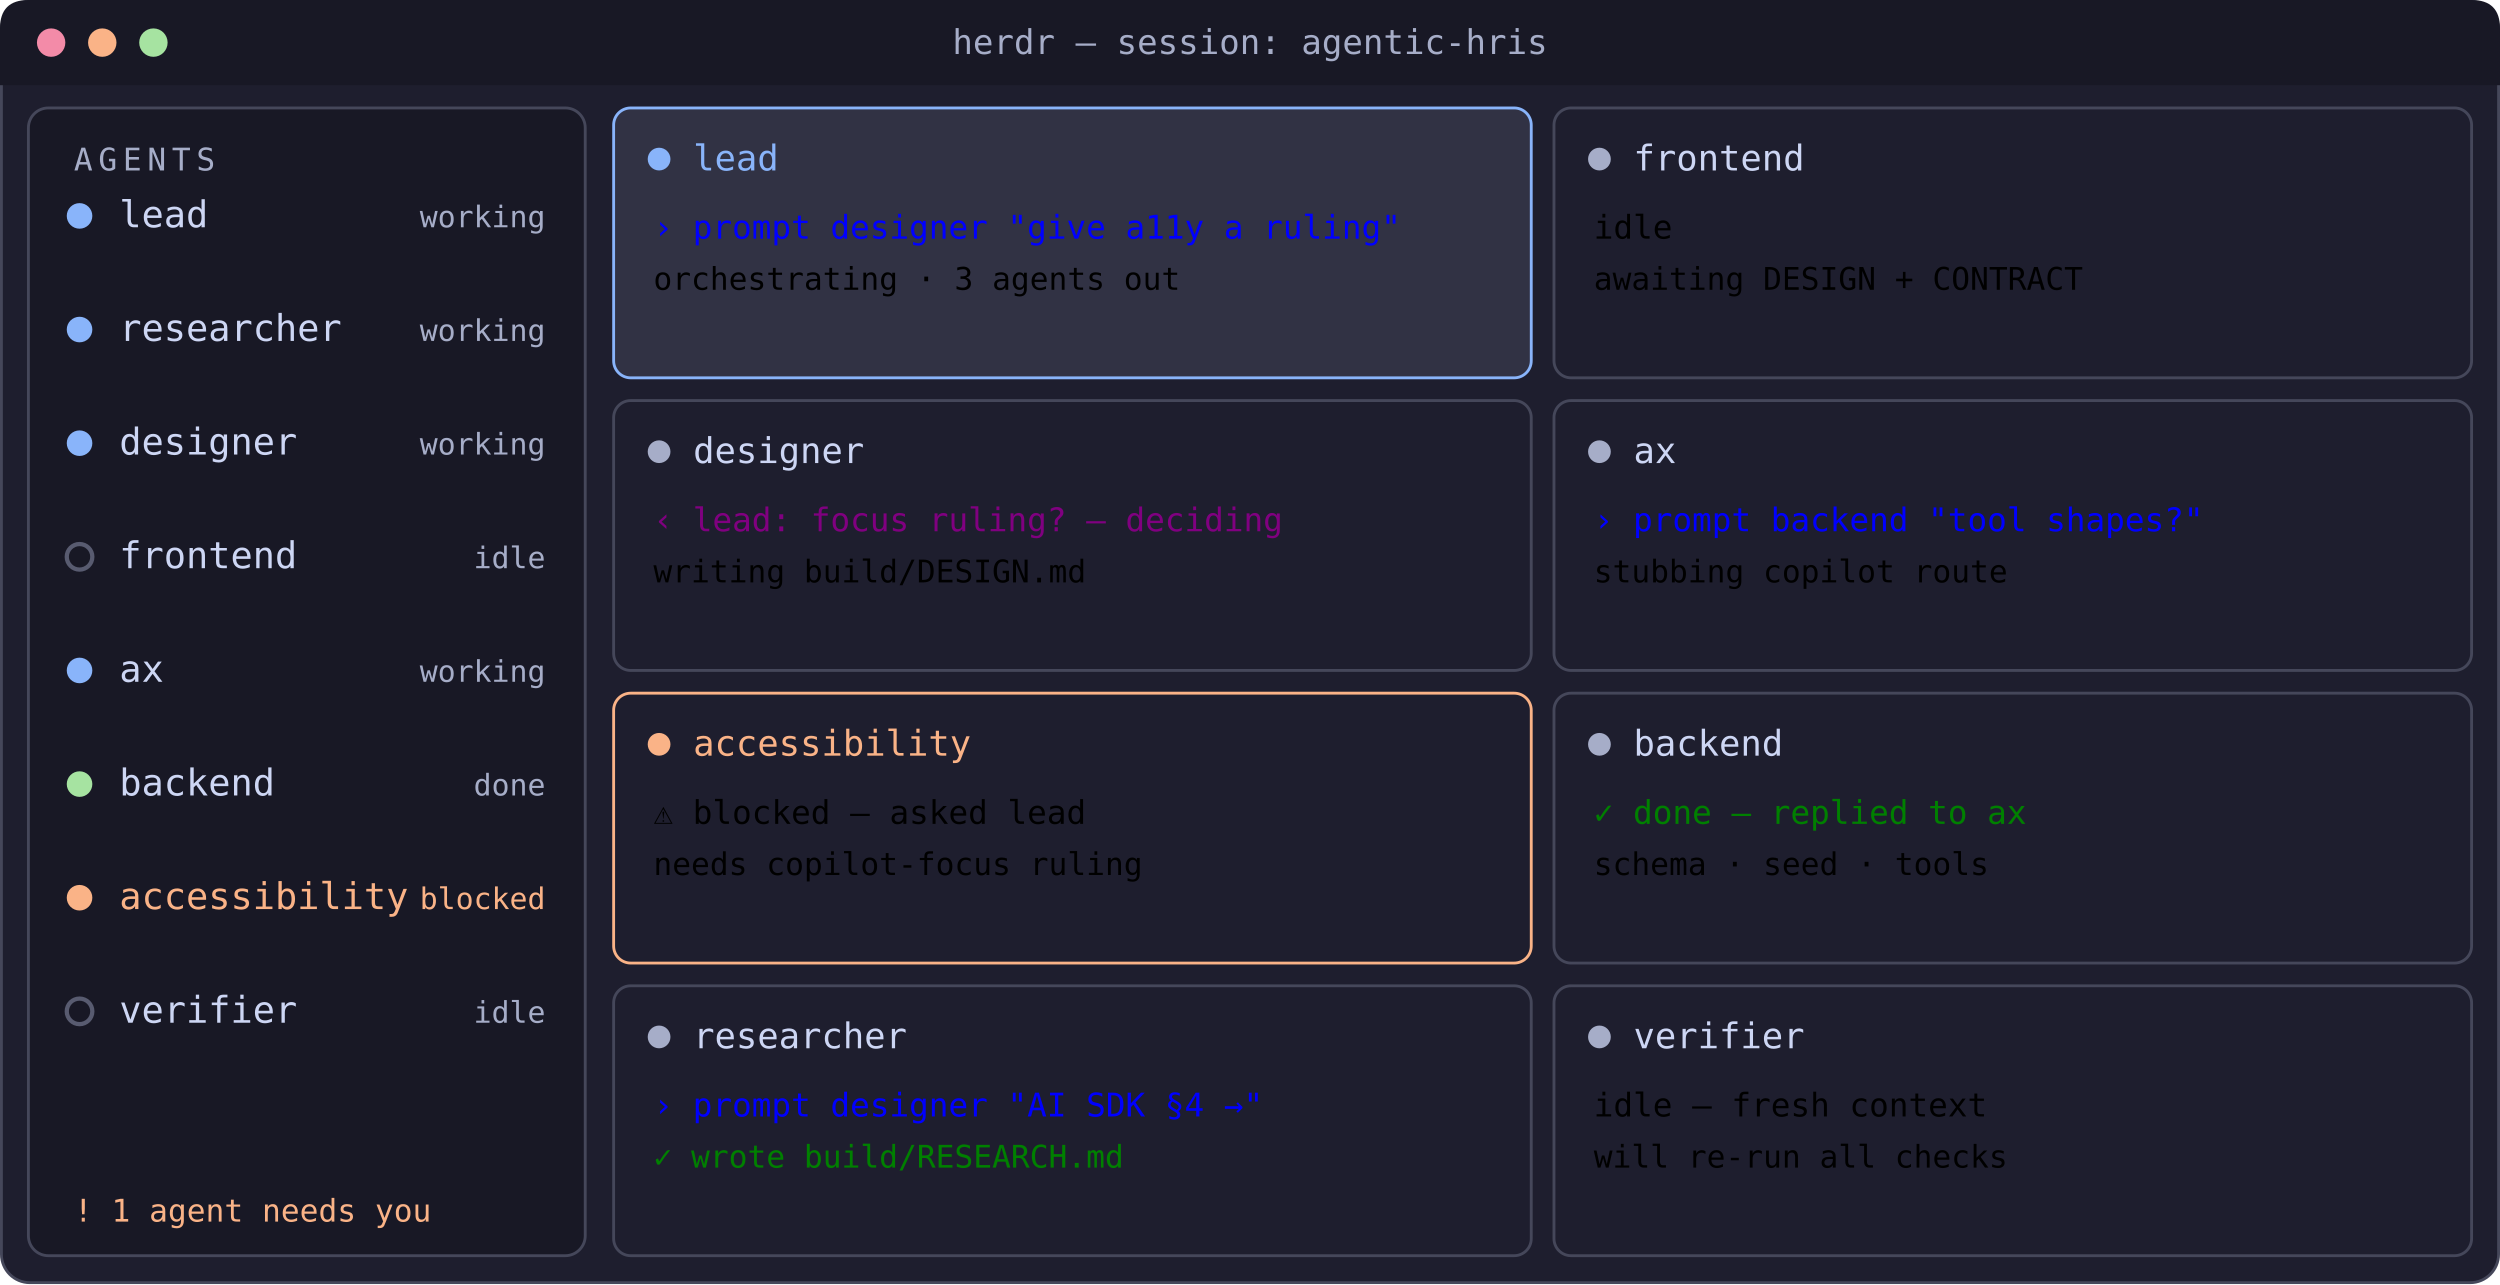
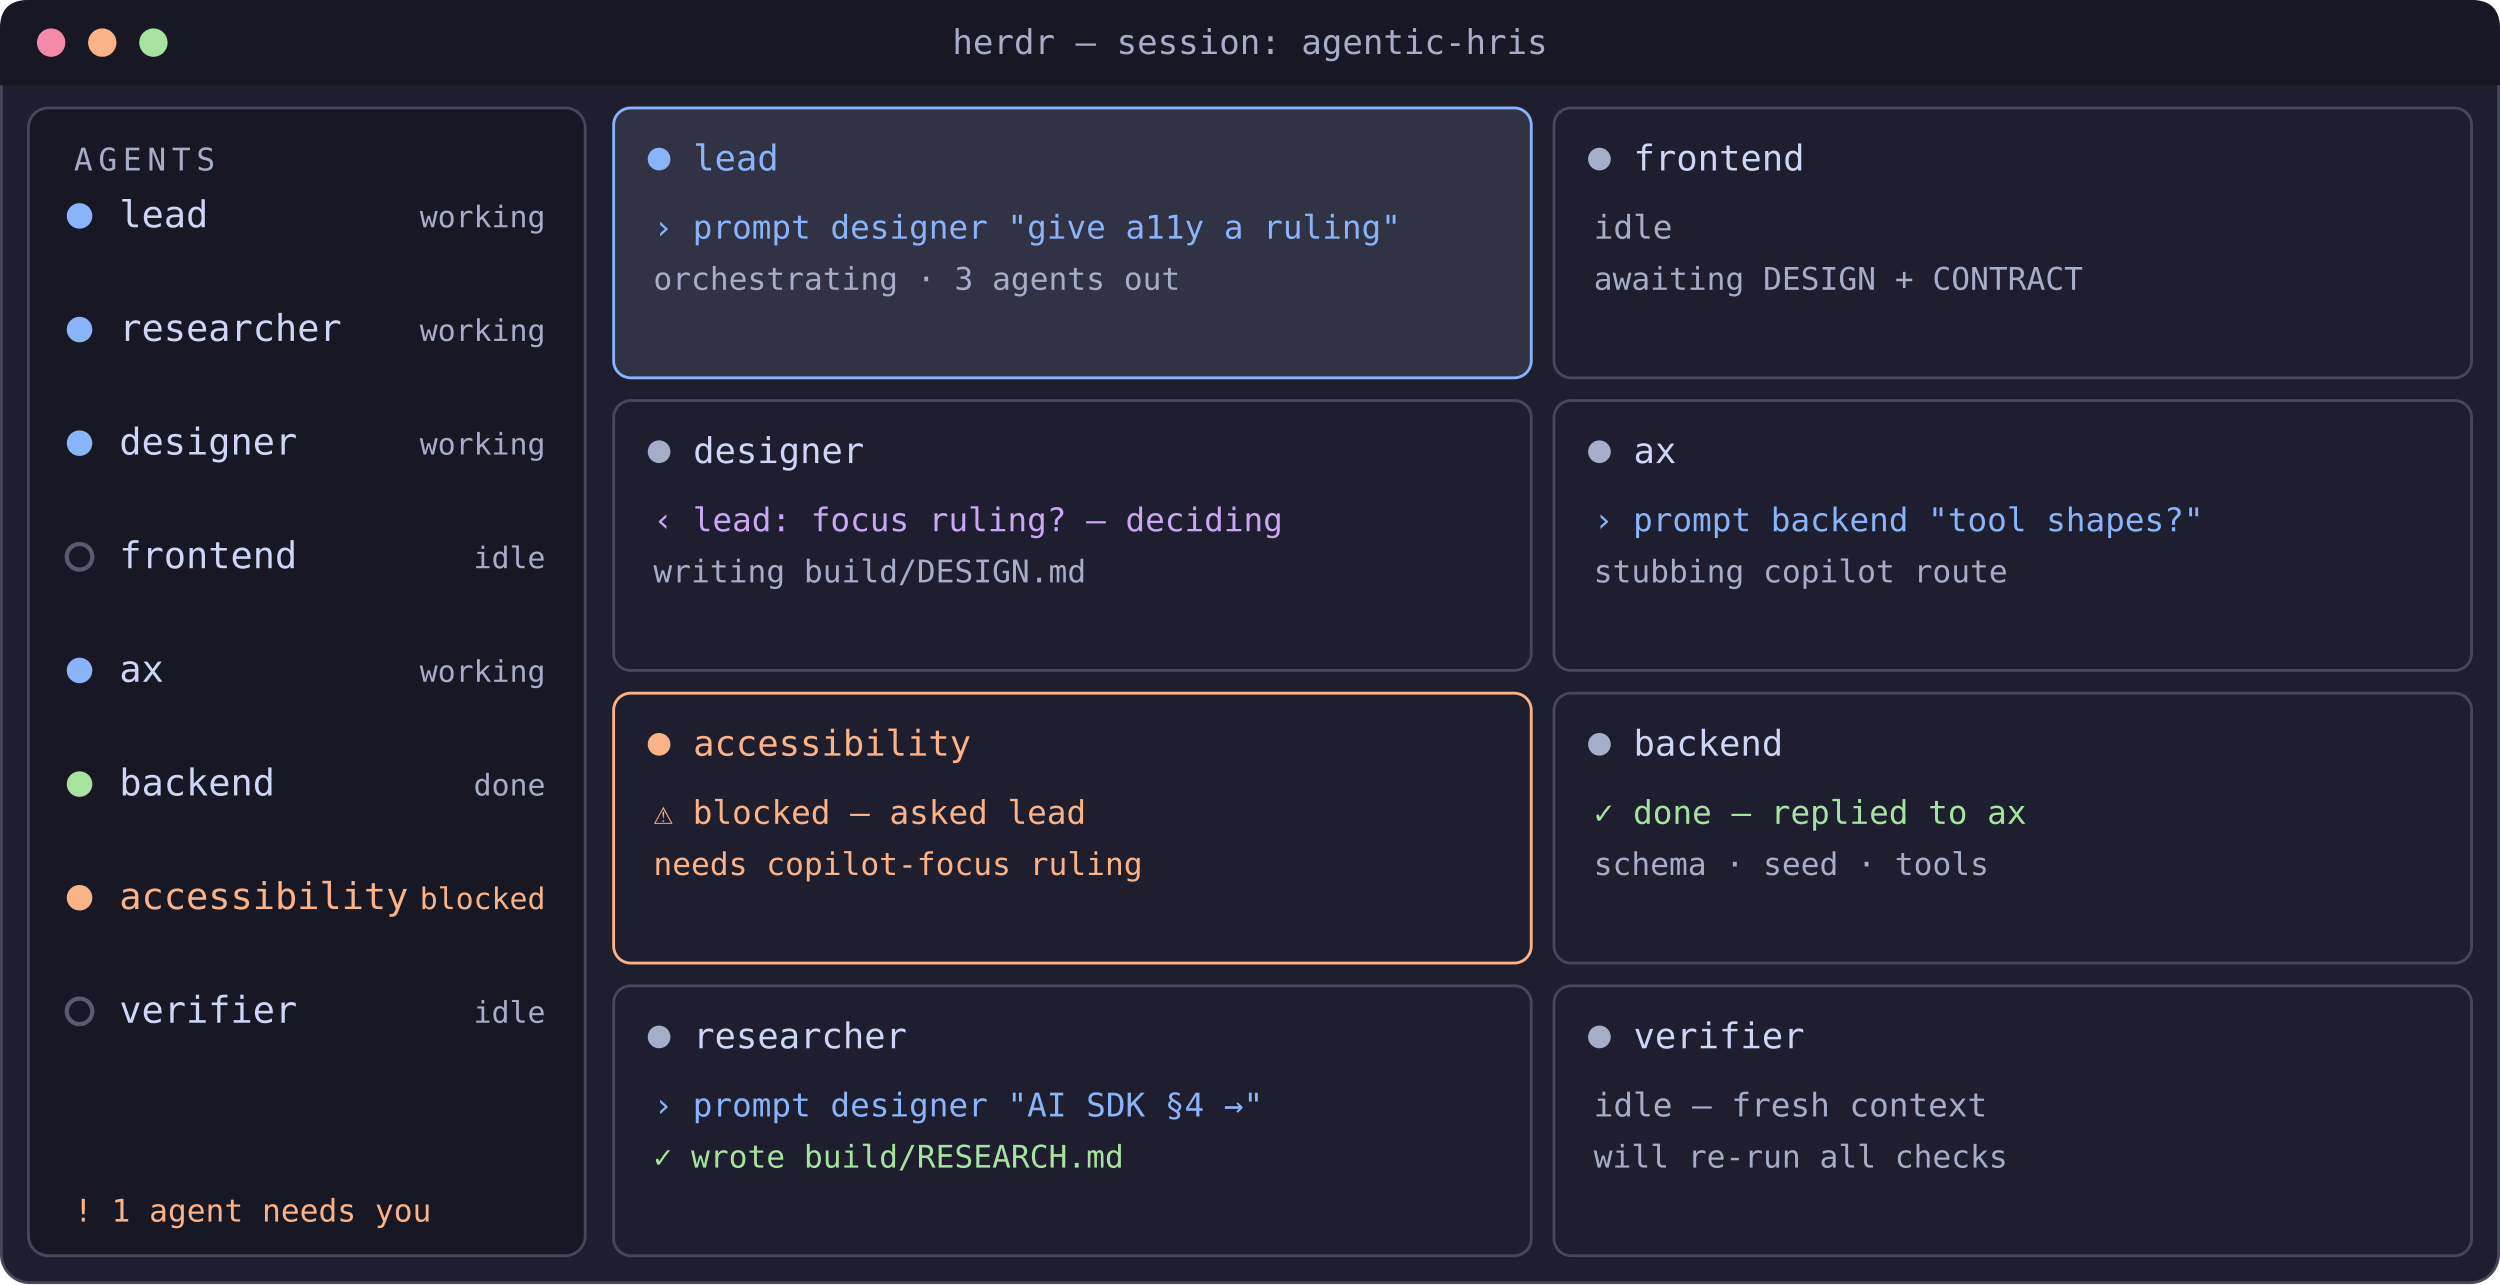
<svg xmlns="http://www.w3.org/2000/svg" width="880" height="452" viewBox="0 0 880 452" font-family="ui-monospace, SFMono-Regular, Menlo, Consolas, monospace">
  <rect x=".5" y=".5" width="879" height="451" rx="10" fill="#1e1e2e" stroke="#45475a" />
  <path d="M0 10 Q0 0 10 0 H870 Q880 0 880 10 V30 H0 Z" fill="#181825" />
  <circle cx="18" cy="15" r="5" fill="#f38ba8" />
  <circle cx="36" cy="15" r="5" fill="#fab387" />
  <circle cx="54" cy="15" r="5" fill="#a6e3a1" />
  <text x="440.0" y="19.0" fill="#a6adc8" font-size="12" text-anchor="middle">herdr — session: agentic-hris</text>
  <rect x="10" y="38" width="196" height="404" rx="7" fill="#181825" stroke="#45475a" />
  <text x="26" y="60" fill="#a6adc8" font-size="11" letter-spacing="2">AGENTS</text>
  <circle cx="28" cy="76" r="4.5" fill="#89b4fa" />
  <text x="42" y="80" fill="#cdd6f4" font-size="13">lead</text>
  <text x="192" y="80" fill="#a6adc8" font-size="10.5" text-anchor="end">working</text>
  <circle cx="28" cy="116" r="4.5" fill="#89b4fa" />
  <text x="42" y="120" fill="#cdd6f4" font-size="13">researcher</text>
  <text x="192" y="120" fill="#a6adc8" font-size="10.5" text-anchor="end">working</text>
  <circle cx="28" cy="156" r="4.5" fill="#89b4fa" />
  <text x="42" y="160" fill="#cdd6f4" font-size="13">designer</text>
  <text x="192" y="160" fill="#a6adc8" font-size="10.5" text-anchor="end">working</text>
  <circle cx="28" cy="196" r="4.5" fill="none" stroke="#585b70" stroke-width="1.5" />
  <text x="42" y="200" fill="#cdd6f4" font-size="13">frontend</text>
  <text x="192" y="200" fill="#a6adc8" font-size="10.5" text-anchor="end">idle</text>
  <circle cx="28" cy="236" r="4.5" fill="#89b4fa" />
  <text x="42" y="240" fill="#cdd6f4" font-size="13">ax</text>
  <text x="192" y="240" fill="#a6adc8" font-size="10.5" text-anchor="end">working</text>
  <circle cx="28" cy="276" r="4.5" fill="#a6e3a1" />
  <text x="42" y="280" fill="#cdd6f4" font-size="13">backend</text>
  <text x="192" y="280" fill="#a6adc8" font-size="10.5" text-anchor="end">done</text>
  <circle cx="28" cy="316" r="4.5" fill="#fab387" />
  <text x="42" y="320" fill="#fab387" font-size="13">accessibility</text>
  <text x="192" y="320" fill="#fab387" font-size="10.5" text-anchor="end">blocked</text>
  <circle cx="28" cy="356" r="4.5" fill="none" stroke="#585b70" stroke-width="1.5" />
  <text x="42" y="360" fill="#cdd6f4" font-size="13">verifier</text>
  <text x="192" y="360" fill="#a6adc8" font-size="10.5" text-anchor="end">idle</text>
  <text x="26" y="430" fill="#fab387" font-size="11">! 1 agent needs you</text>
  <rect x="216" y="38" width="323" height="95" rx="6" fill="#313244" stroke="#89b4fa" />
  <circle cx="232" cy="56" r="4" fill="#89b4fa" />
  <text x="244" y="60" fill="#89b4fa" font-size="12.5">lead</text>
-   <text x="230" y="84" fill="blue" font-size="11.5" xml:space="preserve">› prompt designer "give a11y a ruling"</text>
-   <text x="230" y="102" fill="dim" font-size="11" xml:space="preserve">orchestrating · 3 agents out</text>
+   <text x="230" y="84" fill="#89b4fa" font-size="11.5" xml:space="preserve">› prompt designer "give a11y a ruling"</text>
+   <text x="230" y="102" fill="#a6adc8" font-size="11" xml:space="preserve">orchestrating · 3 agents out</text>
  <rect x="216" y="141" width="323" height="95" rx="6" fill="#1e1e2e" stroke="#45475a" />
  <circle cx="232" cy="159" r="4" fill="#a6adc8" />
  <text x="244" y="163" fill="#cdd6f4" font-size="12.5">designer</text>
-   <text x="230" y="187" fill="purple" font-size="11.5" xml:space="preserve">‹ lead: focus ruling? — deciding</text>
-   <text x="230" y="205" fill="dim" font-size="11" xml:space="preserve">writing build/DESIGN.md</text>
+   <text x="230" y="187" fill="#cba6f7" font-size="11.5" xml:space="preserve">‹ lead: focus ruling? — deciding</text>
+   <text x="230" y="205" fill="#a6adc8" font-size="11" xml:space="preserve">writing build/DESIGN.md</text>
  <rect x="216" y="244" width="323" height="95" rx="6" fill="#1e1e2e" stroke="#fab387" />
  <circle cx="232" cy="262" r="4" fill="#fab387" />
  <text x="244" y="266" fill="#fab387" font-size="12.5">accessibility</text>
-   <text x="230" y="290" fill="amber" font-size="11.5" xml:space="preserve">⚠ blocked — asked lead</text>
-   <text x="230" y="308" fill="amber" font-size="11" xml:space="preserve">needs copilot-focus ruling</text>
+   <text x="230" y="290" fill="#fab387" font-size="11.5" xml:space="preserve">⚠ blocked — asked lead</text>
+   <text x="230" y="308" fill="#fab387" font-size="11" xml:space="preserve">needs copilot-focus ruling</text>
  <rect x="216" y="347" width="323" height="95" rx="6" fill="#1e1e2e" stroke="#45475a" />
  <circle cx="232" cy="365" r="4" fill="#a6adc8" />
  <text x="244" y="369" fill="#cdd6f4" font-size="12.5">researcher</text>
-   <text x="230" y="393" fill="blue" font-size="11.5" xml:space="preserve">› prompt designer "AI SDK §4 →"</text>
-   <text x="230" y="411" fill="green" font-size="11" xml:space="preserve">✓ wrote build/RESEARCH.md</text>
+   <text x="230" y="393" fill="#89b4fa" font-size="11.5" xml:space="preserve">› prompt designer "AI SDK §4 →"</text>
+   <text x="230" y="411" fill="#a6e3a1" font-size="11" xml:space="preserve">✓ wrote build/RESEARCH.md</text>
  <rect x="547" y="38" width="323" height="95" rx="6" fill="#1e1e2e" stroke="#45475a" />
  <circle cx="563" cy="56" r="4" fill="#a6adc8" />
  <text x="575" y="60" fill="#cdd6f4" font-size="12.5">frontend</text>
-   <text x="561" y="84" fill="dim" font-size="11.5" xml:space="preserve">idle</text>
-   <text x="561" y="102" fill="dim" font-size="11" xml:space="preserve">awaiting DESIGN + CONTRACT</text>
+   <text x="561" y="84" fill="#a6adc8" font-size="11.5" xml:space="preserve">idle</text>
+   <text x="561" y="102" fill="#a6adc8" font-size="11" xml:space="preserve">awaiting DESIGN + CONTRACT</text>
  <rect x="547" y="141" width="323" height="95" rx="6" fill="#1e1e2e" stroke="#45475a" />
  <circle cx="563" cy="159" r="4" fill="#a6adc8" />
  <text x="575" y="163" fill="#cdd6f4" font-size="12.5">ax</text>
-   <text x="561" y="187" fill="blue" font-size="11.5" xml:space="preserve">› prompt backend "tool shapes?"</text>
-   <text x="561" y="205" fill="dim" font-size="11" xml:space="preserve">stubbing copilot route</text>
+   <text x="561" y="187" fill="#89b4fa" font-size="11.5" xml:space="preserve">› prompt backend "tool shapes?"</text>
+   <text x="561" y="205" fill="#a6adc8" font-size="11" xml:space="preserve">stubbing copilot route</text>
  <rect x="547" y="244" width="323" height="95" rx="6" fill="#1e1e2e" stroke="#45475a" />
  <circle cx="563" cy="262" r="4" fill="#a6adc8" />
  <text x="575" y="266" fill="#cdd6f4" font-size="12.5">backend</text>
-   <text x="561" y="290" fill="green" font-size="11.5" xml:space="preserve">✓ done — replied to ax</text>
-   <text x="561" y="308" fill="dim" font-size="11" xml:space="preserve">schema · seed · tools</text>
+   <text x="561" y="290" fill="#a6e3a1" font-size="11.5" xml:space="preserve">✓ done — replied to ax</text>
+   <text x="561" y="308" fill="#a6adc8" font-size="11" xml:space="preserve">schema · seed · tools</text>
  <rect x="547" y="347" width="323" height="95" rx="6" fill="#1e1e2e" stroke="#45475a" />
  <circle cx="563" cy="365" r="4" fill="#a6adc8" />
  <text x="575" y="369" fill="#cdd6f4" font-size="12.5">verifier</text>
-   <text x="561" y="393" fill="dim" font-size="11.5" xml:space="preserve">idle — fresh context</text>
-   <text x="561" y="411" fill="dim" font-size="11" xml:space="preserve">will re-run all checks</text>
+   <text x="561" y="393" fill="#a6adc8" font-size="11.5" xml:space="preserve">idle — fresh context</text>
+   <text x="561" y="411" fill="#a6adc8" font-size="11" xml:space="preserve">will re-run all checks</text>
</svg>
